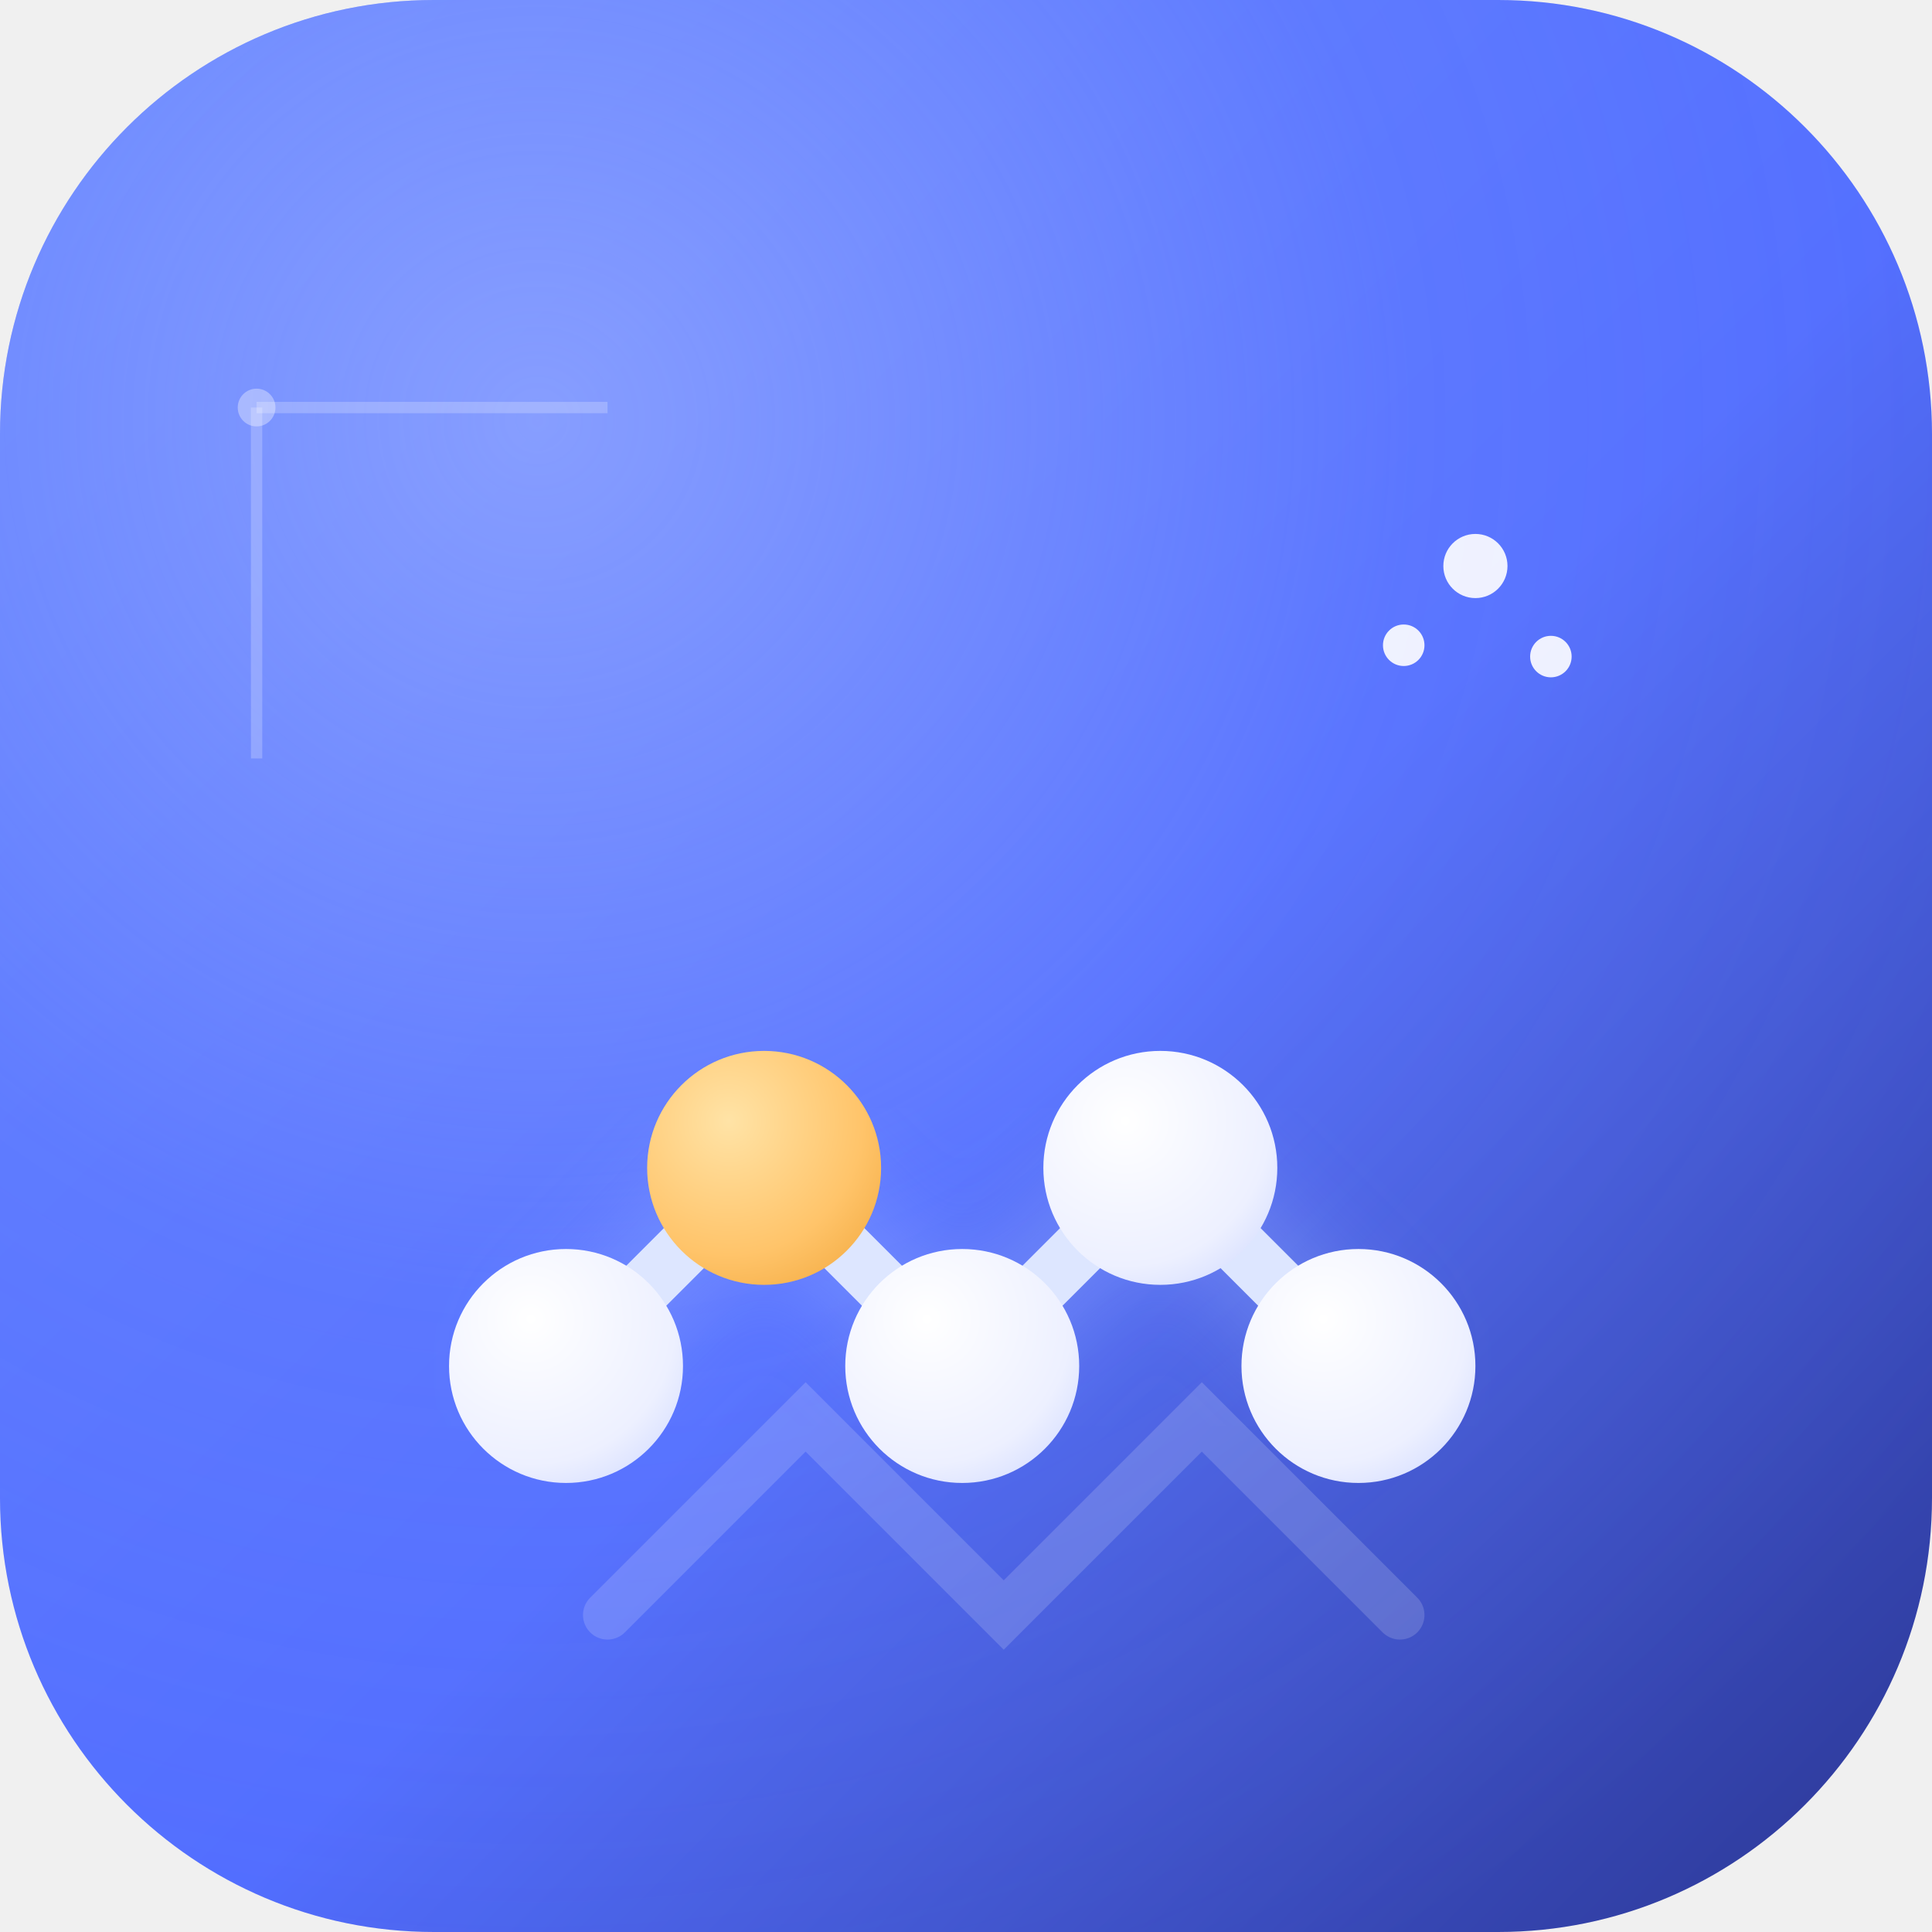
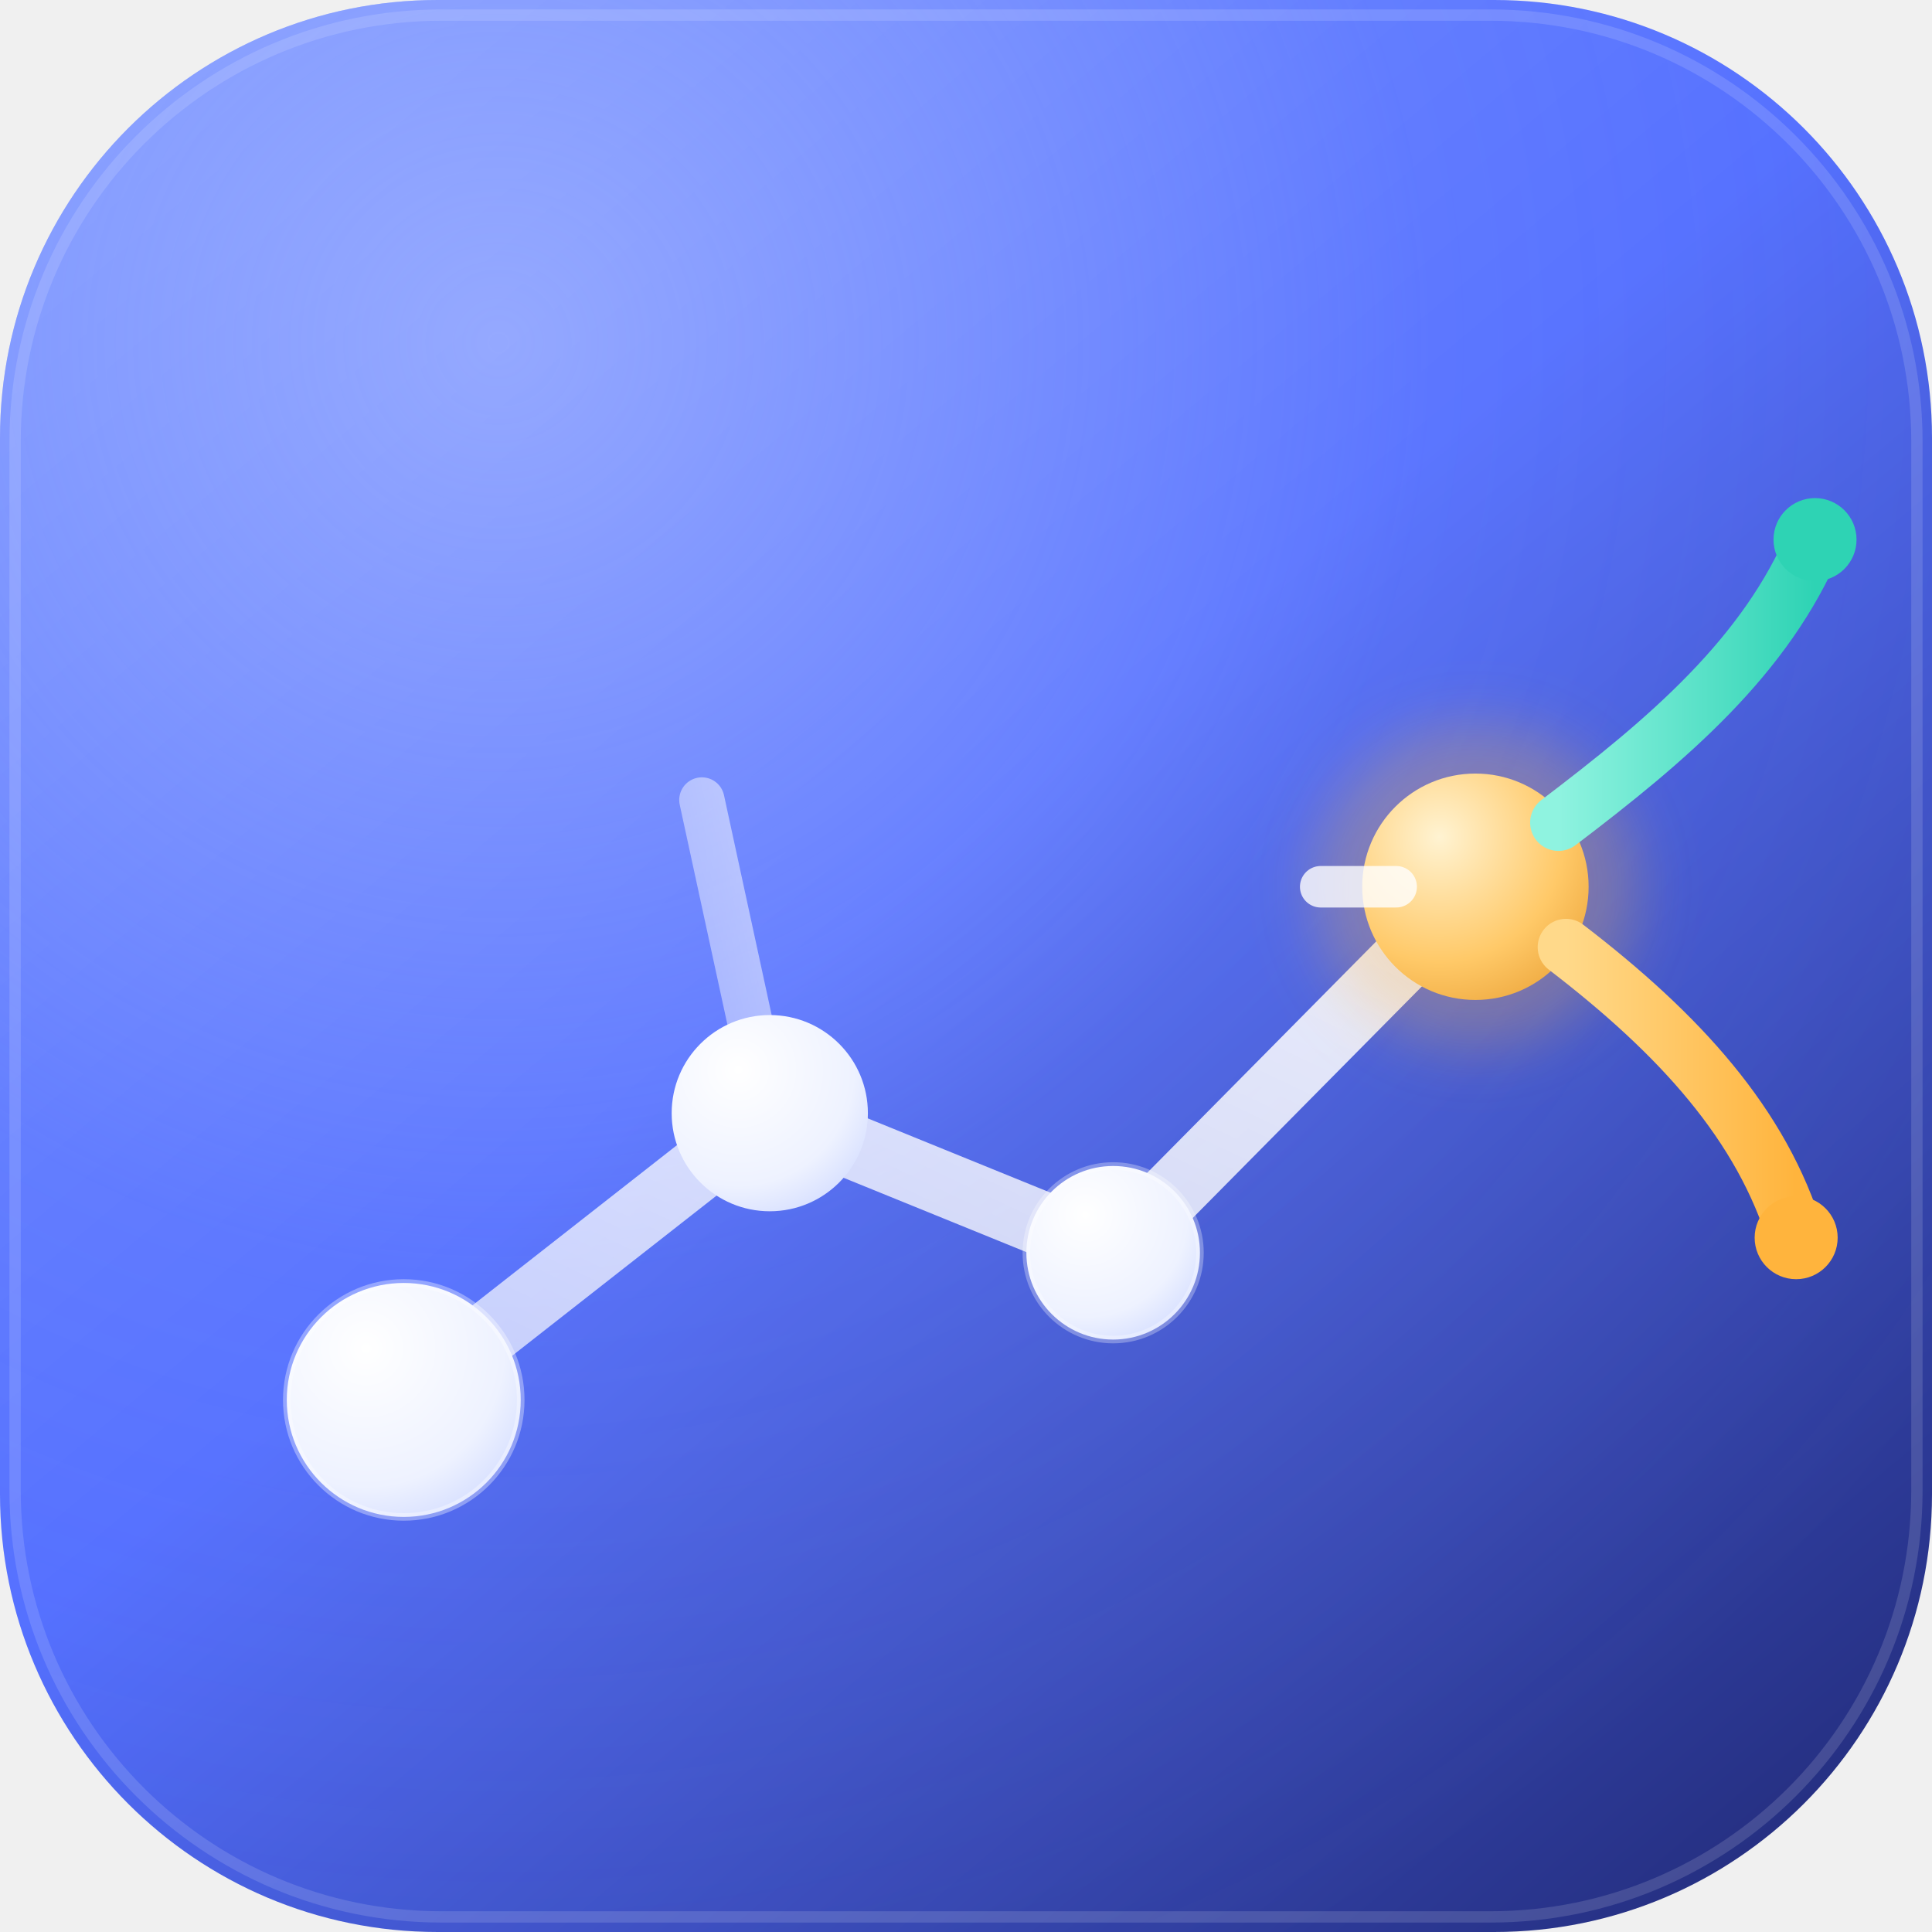
<svg xmlns="http://www.w3.org/2000/svg" viewBox="0 0 1024 1024" width="1024" height="1024">
  <defs>
-     <linearGradient id="bg" x1="0" y1="0" x2="1" y2="1">
-       <stop offset="0" stop-color="#5B7BFF" />
-       <stop offset="0.55" stop-color="#4F6BFF" />
-       <stop offset="1" stop-color="#2B3691" />
+     <linearGradient id="bg" x1="0.08" y1="0" x2="0.92" y2="1">
+       <stop offset="0" stop-color="#6C88FF" />
+       <stop offset="0.46" stop-color="#4F6BFF" />
+       <stop offset="1" stop-color="#232C7A" />
    </linearGradient>
-     <radialGradient id="glow" cx="0.28" cy="0.22" r="0.9">
-       <stop offset="0" stop-color="#AFC0FF" stop-opacity="0.55" />
-       <stop offset="0.5" stop-color="#AFC0FF" stop-opacity="0.12" />
-       <stop offset="1" stop-color="#AFC0FF" stop-opacity="0" />
+     <radialGradient id="glow" cx="0.26" cy="0.18" r="0.92">
+       <stop offset="0" stop-color="#C9D5FF" stop-opacity="0.5" />
+       <stop offset="0.52" stop-color="#C9D5FF" stop-opacity="0.1" />
+       <stop offset="1" stop-color="#C9D5FF" stop-opacity="0" />
    </radialGradient>
-     <radialGradient id="bead" cx="0.35" cy="0.3" r="0.95">
+     <linearGradient id="chain" x1="0" y1="1" x2="1" y2="0">
+       <stop offset="0" stop-color="#FFFFFF" stop-opacity="0.72" />
+       <stop offset="1" stop-color="#FFFFFF" />
+     </linearGradient>
+     <radialGradient id="bead" cx="0.34" cy="0.28" r="0.95">
      <stop offset="0" stop-color="#FFFFFF" />
-       <stop offset="0.65" stop-color="#EDF0FF" />
-       <stop offset="1" stop-color="#C9D4FF" />
+       <stop offset="0.62" stop-color="#EEF2FF" />
+       <stop offset="1" stop-color="#C6D2FF" />
    </radialGradient>
-     <radialGradient id="beadAccent" cx="0.35" cy="0.3" r="0.95">
-       <stop offset="0" stop-color="#FFE3A6" />
-       <stop offset="0.6" stop-color="#FFC46A" />
-       <stop offset="1" stop-color="#F0A437" />
+     <radialGradient id="beadHot" cx="0.34" cy="0.28" r="0.95">
+       <stop offset="0" stop-color="#FFF3D2" />
+       <stop offset="0.58" stop-color="#FFC968" />
+       <stop offset="1" stop-color="#E79B2E" />
    </radialGradient>
-     <filter id="softGlow" x="-30%" y="-30%" width="160%" height="160%">
-       <feGaussianBlur stdDeviation="26" />
+     <linearGradient id="rayOrdinary" x1="0" y1="0" x2="1" y2="0">
+       <stop offset="0" stop-color="#FFD98A" />
+       <stop offset="1" stop-color="#FFB43D" />
+     </linearGradient>
+     <linearGradient id="rayExtra" x1="0" y1="0" x2="1" y2="0">
+       <stop offset="0" stop-color="#8FF3E0" />
+       <stop offset="1" stop-color="#2ED3B4" />
+     </linearGradient>
+     <filter id="soft" x="-40%" y="-40%" width="180%" height="180%">
+       <feGaussianBlur stdDeviation="16" />
    </filter>
  </defs>
-   <rect width="1024" height="1024" rx="230" fill="url(#bg)" />
-   <rect width="1024" height="1024" rx="230" fill="url(#glow)" />
-   <g opacity="0.16" stroke="#FFFFFF" stroke-width="26" stroke-linecap="round">
-     <path d="M322 856 L427 751 L532 856 L637 751 L742 856" fill="none" />
+   <rect width="1024" height="1024" rx="232" fill="url(#bg)" />
+   <rect width="1024" height="1024" rx="232" fill="url(#glow)" />
+   <rect x="8" y="8" width="1008" height="1008" rx="226" fill="none" stroke="#FFFFFF" stroke-opacity="0.14" stroke-width="6" />
+   <g fill="none" stroke="url(#chain)" stroke-linecap="round">
+     <path d="M214 742 L408 590 L590 664 L782 470" stroke-width="34" stroke-opacity="0.9" />
+     <path d="M408 590 L372 424" stroke-width="24" stroke-opacity="0.55" />
  </g>
-   <g filter="url(#softGlow)" opacity="0.5" stroke="#9DB4FF" stroke-width="34" stroke-linecap="round">
-     <path d="M300 724 L405 619 L510 724 L615 619 L720 724" fill="none" />
+   <circle cx="214" cy="742" r="62" fill="url(#bead)" />
+   <circle cx="214" cy="742" r="62" fill="none" stroke="#FFFFFF" stroke-opacity="0.35" stroke-width="4" />
+   <circle cx="408" cy="590" r="52" fill="url(#bead)" />
+   <circle cx="590" cy="664" r="46" fill="url(#bead)" />
+   <circle cx="590" cy="664" r="46" fill="none" stroke="#FFFFFF" stroke-opacity="0.3" stroke-width="4" />
+   <circle cx="782" cy="470" r="86" fill="#FFB43D" opacity="0.28" filter="url(#soft)" />
+   <circle cx="782" cy="470" r="60" fill="url(#beadHot)" />
+   <g fill="none" stroke-linecap="round">
+     <path d="M826 436 C884 392 936 348 962 286" stroke="url(#rayExtra)" stroke-width="30" />
+     <path d="M830 502 C890 548 934 596 952 656" stroke="url(#rayOrdinary)" stroke-width="30" />
  </g>
-   <g stroke="#DDE6FF" stroke-width="30" stroke-linecap="round">
-     <path d="M300 724 L405 619 L510 724 L615 619 L720 724" fill="none" />
-   </g>
-   <g>
-     <circle cx="300" cy="724" r="62" fill="url(#bead)" />
-     <circle cx="405" cy="619" r="62" fill="url(#beadAccent)" />
-     <circle cx="510" cy="724" r="62" fill="url(#bead)" />
-     <circle cx="615" cy="619" r="62" fill="url(#bead)" />
-     <circle cx="720" cy="724" r="62" fill="url(#bead)" />
-   </g>
-   <g fill="#FFFFFF" opacity="0.9">
-     <circle cx="782" cy="300" r="17" />
-     <circle cx="822" cy="348" r="11" />
-     <circle cx="744" cy="342" r="11" />
-   </g>
-   <g stroke="#FFFFFF" stroke-opacity="0.22" stroke-width="6">
-     <path d="M136 216 H322" fill="none" />
-     <path d="M136 216 V402" fill="none" />
-     <circle cx="136" cy="216" r="10" fill="#FFFFFF" stroke="none" opacity="0.35" />
-   </g>
+   <circle cx="962" cy="286" r="22" fill="#2ED3B4" />
+   <circle cx="952" cy="656" r="22" fill="#FFB43D" />
+   <path d="M700 470 L740 470" stroke="#FFFFFF" stroke-opacity="0.8" stroke-width="22" stroke-linecap="round" fill="none" />
</svg>
